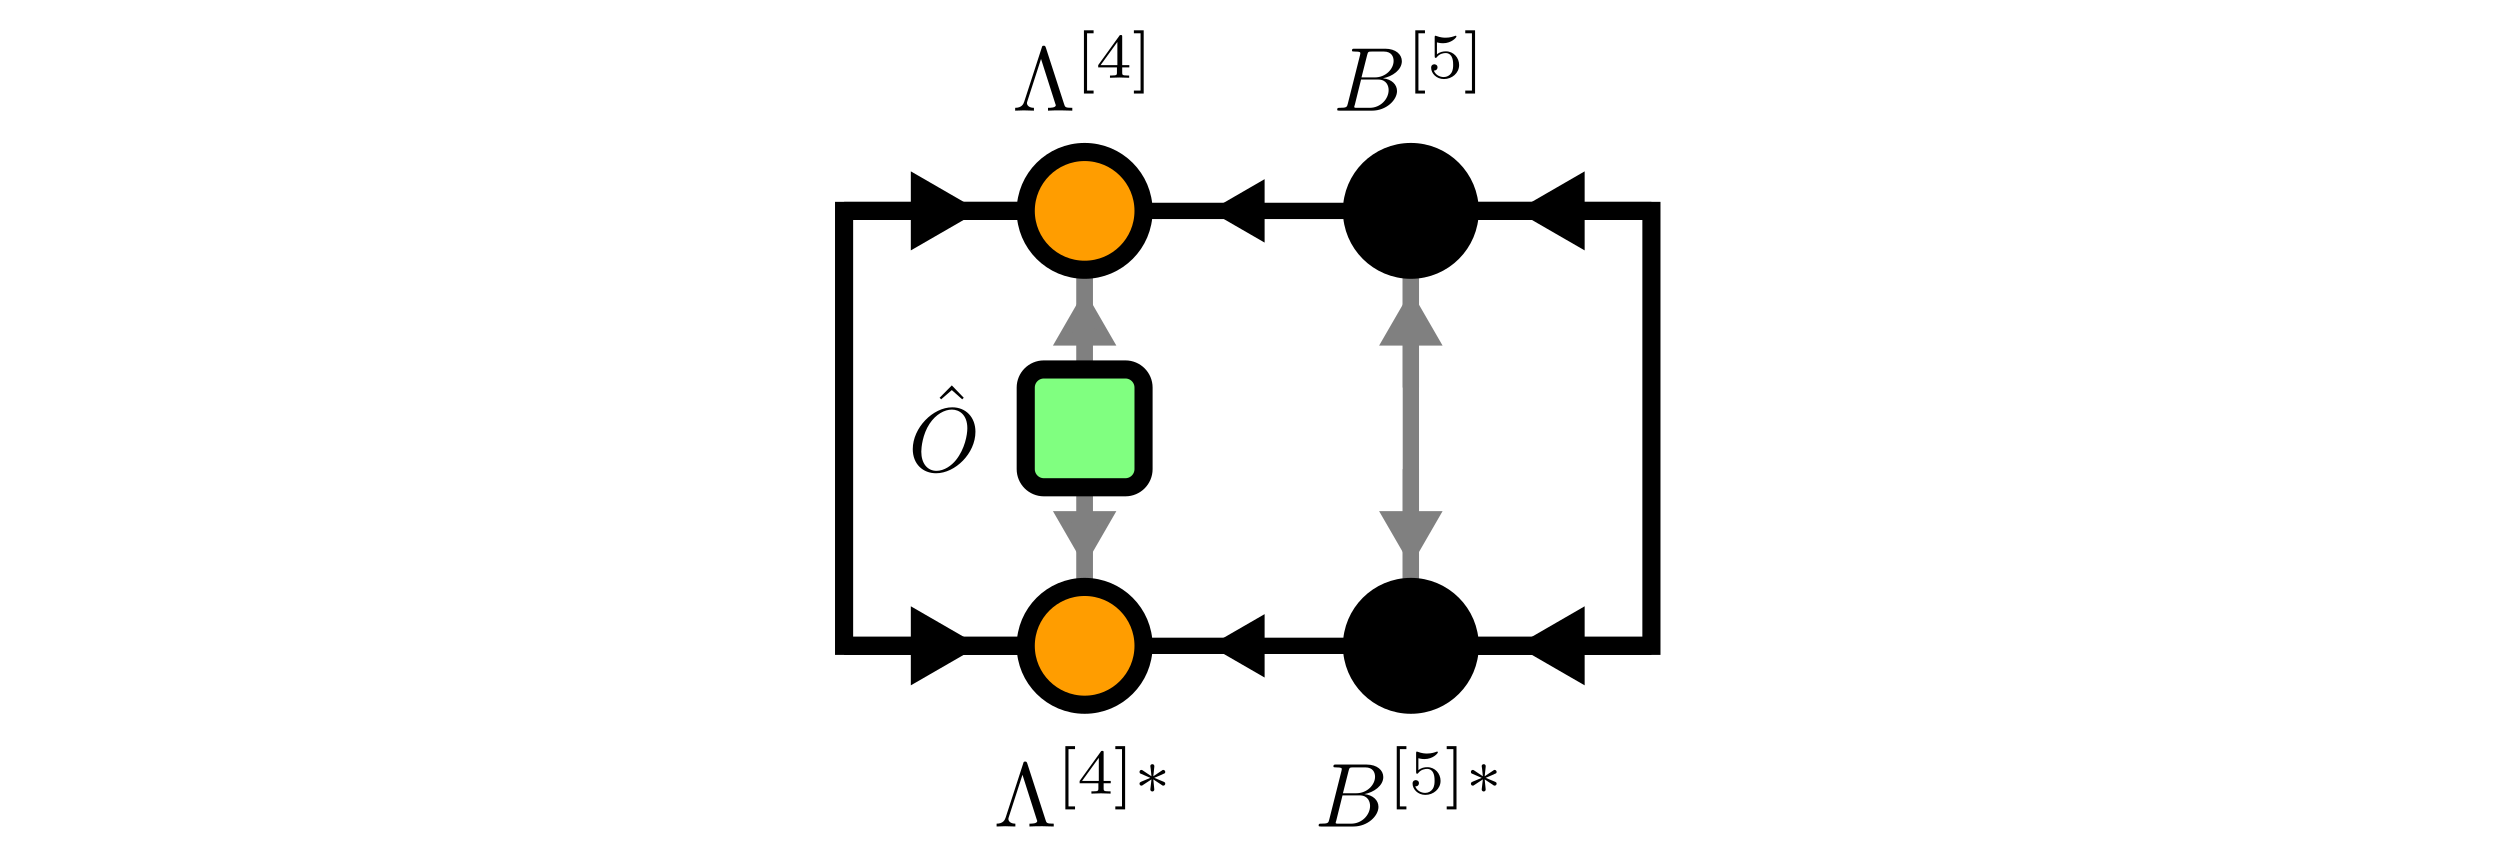
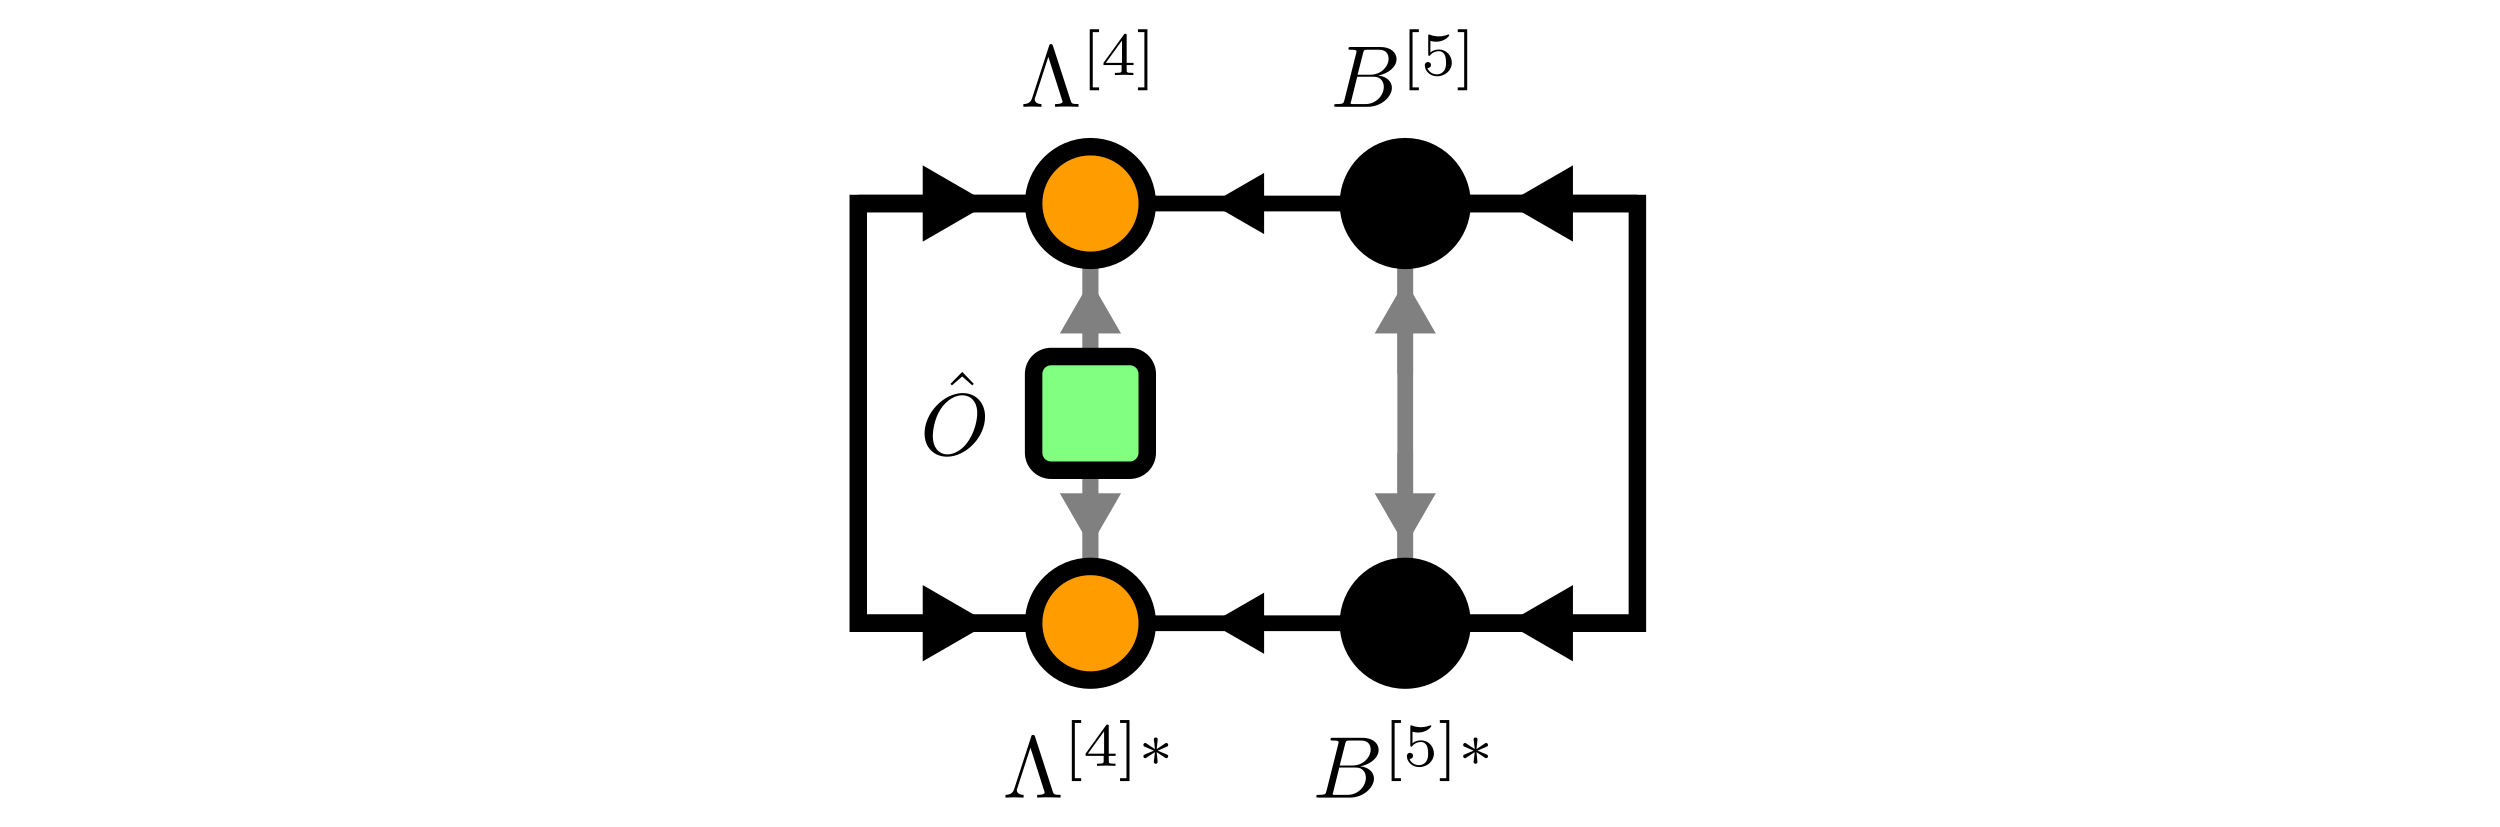
- <svg xmlns="http://www.w3.org/2000/svg" xmlns:xlink="http://www.w3.org/1999/xlink" width="274.869" height="94.192" viewBox="0 0 274.869 94.192">
+ <svg xmlns="http://www.w3.org/2000/svg" xmlns:xlink="http://www.w3.org/1999/xlink" width="284.831" height="94.192" viewBox="0 0 284.831 94.192">
  <defs>
    <g>
      <g id="glyph-0-0">
        <path d="M 2.5 -6.922 L 1.156 -5.562 L 1.328 -5.391 L 2.5 -6.406 L 3.641 -5.391 L 3.812 -5.562 Z M 2.5 -6.922 " />
      </g>
      <g id="glyph-0-1">
        <path d="M 3.688 -6.922 C 3.625 -7.125 3.562 -7.141 3.453 -7.141 C 3.297 -7.141 3.281 -7.094 3.234 -6.922 L 1.312 -1 C 1.219 -0.703 1.016 -0.312 0.312 -0.312 L 0.312 0 C 0.641 -0.016 1.156 -0.031 1.25 -0.031 C 1.531 -0.031 2.062 -0.016 2.375 0 L 2.375 -0.312 C 1.828 -0.312 1.609 -0.594 1.609 -0.828 C 1.609 -0.875 1.609 -0.906 1.656 -1.047 L 3.156 -5.688 L 4.719 -0.781 C 4.781 -0.641 4.781 -0.625 4.781 -0.609 C 4.781 -0.312 4.188 -0.312 3.922 -0.312 L 3.922 0 C 4.281 -0.031 4.984 -0.031 5.359 -0.031 C 5.75 -0.031 6.203 -0.016 6.594 0 L 6.594 -0.312 C 5.828 -0.312 5.797 -0.375 5.688 -0.734 Z M 3.688 -6.922 " />
      </g>
      <g id="glyph-1-0">
        <path d="M 7.375 -4.344 C 7.375 -5.953 6.312 -7.031 4.828 -7.031 C 2.688 -7.031 0.484 -4.766 0.484 -2.438 C 0.484 -0.781 1.609 0.219 3.047 0.219 C 5.156 0.219 7.375 -1.969 7.375 -4.344 Z M 3.094 -0.047 C 2.109 -0.047 1.422 -0.844 1.422 -2.156 C 1.422 -2.609 1.562 -4.062 2.328 -5.219 C 3.016 -6.266 3.984 -6.781 4.781 -6.781 C 5.594 -6.781 6.484 -6.219 6.484 -4.734 C 6.484 -4.016 6.219 -2.469 5.234 -1.234 C 4.75 -0.625 3.938 -0.047 3.094 -0.047 Z M 3.094 -0.047 " />
      </g>
      <g id="glyph-1-1">
        <path d="M 1.594 -0.781 C 1.5 -0.391 1.469 -0.312 0.688 -0.312 C 0.516 -0.312 0.422 -0.312 0.422 -0.109 C 0.422 0 0.516 0 0.688 0 L 4.25 0 C 5.828 0 7 -1.172 7 -2.156 C 7 -2.875 6.422 -3.453 5.453 -3.562 C 6.484 -3.75 7.531 -4.484 7.531 -5.438 C 7.531 -6.172 6.875 -6.812 5.688 -6.812 L 2.328 -6.812 C 2.141 -6.812 2.047 -6.812 2.047 -6.609 C 2.047 -6.5 2.141 -6.5 2.328 -6.5 C 2.344 -6.5 2.531 -6.5 2.703 -6.484 C 2.875 -6.453 2.969 -6.453 2.969 -6.312 C 2.969 -6.281 2.953 -6.25 2.938 -6.125 Z M 3.094 -3.656 L 3.719 -6.125 C 3.812 -6.469 3.828 -6.5 4.25 -6.5 L 5.547 -6.5 C 6.422 -6.5 6.625 -5.906 6.625 -5.469 C 6.625 -4.594 5.766 -3.656 4.562 -3.656 Z M 2.656 -0.312 C 2.516 -0.312 2.5 -0.312 2.438 -0.312 C 2.328 -0.328 2.297 -0.344 2.297 -0.422 C 2.297 -0.453 2.297 -0.469 2.359 -0.641 L 3.047 -3.422 L 4.922 -3.422 C 5.875 -3.422 6.078 -2.688 6.078 -2.266 C 6.078 -1.281 5.188 -0.312 4 -0.312 Z M 2.656 -0.312 " />
      </g>
      <g id="glyph-2-0">
        <path d="M 2.016 1.734 L 2.016 1.406 L 1.297 1.406 L 1.297 -4.891 L 2.016 -4.891 L 2.016 -5.219 L 0.953 -5.219 L 0.953 1.734 Z M 2.016 1.734 " />
      </g>
      <g id="glyph-2-1">
        <path d="M 3.688 -1.141 L 3.688 -1.391 L 2.906 -1.391 L 2.906 -4.5 C 2.906 -4.641 2.906 -4.703 2.766 -4.703 C 2.672 -4.703 2.641 -4.703 2.578 -4.594 L 0.266 -1.391 L 0.266 -1.141 L 2.328 -1.141 L 2.328 -0.578 C 2.328 -0.328 2.328 -0.25 1.75 -0.25 L 1.562 -0.25 L 1.562 0 C 1.922 -0.016 2.359 -0.031 2.609 -0.031 C 2.875 -0.031 3.312 -0.016 3.672 0 L 3.672 -0.25 L 3.484 -0.25 C 2.906 -0.25 2.906 -0.328 2.906 -0.578 L 2.906 -1.141 Z M 2.375 -3.938 L 2.375 -1.391 L 0.531 -1.391 Z M 2.375 -3.938 " />
      </g>
      <g id="glyph-2-2">
        <path d="M 1.297 -5.219 L 0.219 -5.219 L 0.219 -4.891 L 0.953 -4.891 L 0.953 1.406 L 0.219 1.406 L 0.219 1.734 L 1.297 1.734 Z M 1.297 -5.219 " />
      </g>
      <g id="glyph-2-3">
        <path d="M 1.078 -3.891 C 1.438 -3.797 1.641 -3.797 1.75 -3.797 C 2.672 -3.797 3.219 -4.422 3.219 -4.531 C 3.219 -4.609 3.172 -4.625 3.141 -4.625 C 3.125 -4.625 3.109 -4.625 3.078 -4.609 C 2.906 -4.547 2.547 -4.406 2.031 -4.406 C 1.828 -4.406 1.469 -4.422 1.016 -4.594 C 0.938 -4.625 0.922 -4.625 0.922 -4.625 C 0.828 -4.625 0.828 -4.547 0.828 -4.438 L 0.828 -2.391 C 0.828 -2.266 0.828 -2.188 0.938 -2.188 C 1 -2.188 1.016 -2.188 1.078 -2.281 C 1.375 -2.656 1.812 -2.719 2.047 -2.719 C 2.469 -2.719 2.656 -2.391 2.688 -2.328 C 2.812 -2.094 2.859 -1.828 2.859 -1.422 C 2.859 -1.219 2.859 -0.812 2.641 -0.5 C 2.469 -0.25 2.172 -0.078 1.828 -0.078 C 1.375 -0.078 0.906 -0.328 0.734 -0.797 C 1 -0.781 1.141 -0.953 1.141 -1.141 C 1.141 -1.438 0.875 -1.484 0.781 -1.484 C 0.781 -1.484 0.438 -1.484 0.438 -1.109 C 0.438 -0.484 1.016 0.141 1.844 0.141 C 2.734 0.141 3.516 -0.516 3.516 -1.406 C 3.516 -2.188 2.922 -2.906 2.062 -2.906 C 1.75 -2.906 1.391 -2.844 1.078 -2.578 Z M 1.078 -3.891 " />
      </g>
      <g id="glyph-3-0">
        <path d="M 2.25 -1.734 C 2.828 -1.984 3.078 -2.078 3.25 -2.172 C 3.391 -2.219 3.453 -2.25 3.453 -2.391 C 3.453 -2.5 3.359 -2.609 3.234 -2.609 C 3.188 -2.609 3.172 -2.609 3.094 -2.547 L 2.141 -1.906 L 2.25 -2.938 C 2.266 -3.062 2.25 -3.234 2.031 -3.234 C 1.953 -3.234 1.812 -3.188 1.812 -3.031 C 1.812 -2.969 1.844 -2.766 1.859 -2.688 C 1.875 -2.578 1.922 -2.062 1.938 -1.906 L 0.984 -2.547 C 0.922 -2.578 0.906 -2.609 0.844 -2.609 C 0.703 -2.609 0.625 -2.5 0.625 -2.391 C 0.625 -2.25 0.703 -2.203 0.766 -2.188 L 1.812 -1.734 C 1.25 -1.484 0.984 -1.391 0.812 -1.312 C 0.688 -1.25 0.625 -1.219 0.625 -1.094 C 0.625 -0.969 0.703 -0.875 0.844 -0.875 C 0.891 -0.875 0.906 -0.875 0.984 -0.938 L 1.938 -1.562 L 1.812 -0.453 C 1.812 -0.297 1.953 -0.234 2.031 -0.234 C 2.125 -0.234 2.25 -0.297 2.25 -0.453 C 2.25 -0.516 2.219 -0.719 2.219 -0.781 C 2.203 -0.906 2.156 -1.406 2.141 -1.562 L 2.969 -1.016 C 3.156 -0.875 3.172 -0.875 3.234 -0.875 C 3.359 -0.875 3.453 -0.969 3.453 -1.094 C 3.453 -1.234 3.359 -1.266 3.297 -1.297 Z M 2.25 -1.734 " />
      </g>
    </g>
    <clipPath id="clip-0">
-       <path clip-rule="nonzero" d="M 0 1 L 274.867 1 L 274.867 93 L 0 93 Z M 0 1 " />
+       <path clip-rule="nonzero" d="M 0 1 L 284.832 1 L 284.832 93 L 0 93 Z M 0 1 " />
    </clipPath>
    <clipPath id="clip-1">
-       <path clip-rule="nonzero" d="M 0 1 L 274.867 1 L 274.867 94 L 0 94 Z M 0 1 " />
+       <path clip-rule="nonzero" d="M 0 0 L 284.832 0 L 284.832 94.191 L 0 94.191 Z M 0 0 " />
    </clipPath>
    <clipPath id="clip-2">
-       <path clip-rule="nonzero" d="M 84 36 L 154 36 L 154 94.191 L 84 94.191 Z M 84 36 " />
+       <path clip-rule="nonzero" d="M 89 36 L 159 36 L 159 94.191 L 89 94.191 Z M 89 36 " />
    </clipPath>
    <clipPath id="clip-3">
-       <path clip-rule="nonzero" d="M 120 36 L 190 36 L 190 94.191 L 120 94.191 Z M 120 36 " />
+       <path clip-rule="nonzero" d="M 125 36 L 195 36 L 195 94.191 L 125 94.191 Z M 125 36 " />
    </clipPath>
  </defs>
  <g clip-path="url(#clip-0)">
-     <path fill-rule="nonzero" fill="rgb(100%, 100%, 100%)" fill-opacity="1" d="M 0.199 1.27 L 274.672 1.27 L 274.672 92.926 L 0.199 92.926 Z M 0.199 1.27 " />
+     <path fill-rule="nonzero" fill="rgb(100%, 100%, 100%)" fill-opacity="1" d="M 0.199 1.27 L 284.637 1.27 L 284.637 92.926 L 10.164 92.926 Z M 0.199 1.27 " />
  </g>
  <g clip-path="url(#clip-1)">
-     <path fill="none" stroke-width="0.399" stroke-linecap="butt" stroke-linejoin="miter" stroke="rgb(100%, 100%, 100%)" stroke-opacity="1" stroke-miterlimit="10" d="M -11.457 21.916 L 263.016 21.916 L 263.016 -69.74 L -11.457 -69.74 Z M -11.457 21.916 " transform="matrix(1, 0, 0, -1, 11.656, 23.186)" />
+     <path fill="none" stroke-width="0.399" stroke-linecap="butt" stroke-linejoin="miter" stroke="rgb(100%, 100%, 100%)" stroke-opacity="1" stroke-miterlimit="10" d="M -16.439 21.916 L 267.999 21.916 L 267.999 -69.74 L -6.474 -69.74 Z M -16.439 21.916 " transform="matrix(1, 0, 0, -1, 16.638, 23.186)" />
  </g>
-   <path fill="none" stroke-width="1.793" stroke-linecap="butt" stroke-linejoin="miter" stroke="rgb(50%, 50%, 50%)" stroke-opacity="1" stroke-miterlimit="10" d="M 107.598 -19.427 L 107.598 -6.474 " transform="matrix(1, 0, 0, -1, 11.656, 23.186)" />
-   <path fill-rule="nonzero" fill="rgb(50%, 50%, 50%)" fill-opacity="1" stroke-width="1.793" stroke-linecap="butt" stroke-linejoin="miter" stroke="rgb(50%, 50%, 50%)" stroke-opacity="1" stroke-miterlimit="10" d="M -6.906 4.257 L 0.476 -0 L -6.906 -4.258 Z M -6.906 4.257 " transform="matrix(0, -0.6, -0.6, 0, 119.2536, 33.31315)" />
-   <path fill="none" stroke-width="1.793" stroke-linecap="butt" stroke-linejoin="miter" stroke="rgb(50%, 50%, 50%)" stroke-opacity="1" stroke-miterlimit="10" d="M 143.465 -19.427 L 143.465 -6.474 " transform="matrix(1, 0, 0, -1, 11.656, 23.186)" />
-   <path fill-rule="nonzero" fill="rgb(50%, 50%, 50%)" fill-opacity="1" stroke-width="1.793" stroke-linecap="butt" stroke-linejoin="miter" stroke="rgb(50%, 50%, 50%)" stroke-opacity="1" stroke-miterlimit="10" d="M -6.906 4.262 L 0.476 -0.003 L -6.906 -4.26 Z M -6.906 4.262 " transform="matrix(0, -0.6, -0.6, 0, 155.1195, 33.31315)" />
-   <path fill="none" stroke-width="1.793" stroke-linecap="butt" stroke-linejoin="miter" stroke="rgb(50%, 50%, 50%)" stroke-opacity="1" stroke-miterlimit="10" d="M 107.598 -28.392 L 107.598 -41.345 " transform="matrix(1, 0, 0, -1, 11.656, 23.186)" />
-   <path fill-rule="nonzero" fill="rgb(50%, 50%, 50%)" fill-opacity="1" stroke-width="1.793" stroke-linecap="butt" stroke-linejoin="miter" stroke="rgb(50%, 50%, 50%)" stroke-opacity="1" stroke-miterlimit="10" d="M -6.903 4.258 L 0.473 0 L -6.903 -4.257 Z M -6.903 4.258 " transform="matrix(0, 0.6, 0.6, 0, 119.2536, 60.88)" />
-   <path fill="none" stroke-width="1.793" stroke-linecap="butt" stroke-linejoin="miter" stroke="rgb(50%, 50%, 50%)" stroke-opacity="1" stroke-miterlimit="10" d="M 143.465 -28.392 L 143.465 -41.345 " transform="matrix(1, 0, 0, -1, 11.656, 23.186)" />
-   <path fill-rule="nonzero" fill="rgb(50%, 50%, 50%)" fill-opacity="1" stroke-width="1.793" stroke-linecap="butt" stroke-linejoin="miter" stroke="rgb(50%, 50%, 50%)" stroke-opacity="1" stroke-miterlimit="10" d="M -6.903 4.26 L 0.473 0.003 L -6.903 -4.262 Z M -6.903 4.26 " transform="matrix(0, 0.6, 0.6, 0, 155.1195, 60.88)" />
-   <path fill="none" stroke-width="1.793" stroke-linecap="butt" stroke-linejoin="miter" stroke="rgb(50%, 50%, 50%)" stroke-opacity="1" stroke-miterlimit="10" d="M 107.598 -6.474 L 107.598 -41.345 " transform="matrix(1, 0, 0, -1, 11.656, 23.186)" />
-   <path fill="none" stroke-width="1.793" stroke-linecap="butt" stroke-linejoin="miter" stroke="rgb(50%, 50%, 50%)" stroke-opacity="1" stroke-miterlimit="10" d="M 143.465 -6.474 L 143.465 -41.345 " transform="matrix(1, 0, 0, -1, 11.656, 23.186)" />
-   <path fill="none" stroke-width="1.993" stroke-linecap="butt" stroke-linejoin="miter" stroke="rgb(0%, 0%, 0%)" stroke-opacity="1" stroke-miterlimit="10" d="M 81.149 -0.002 L 101.121 -0.002 " transform="matrix(1, 0, 0, -1, 11.656, 23.186)" />
-   <path fill-rule="nonzero" fill="rgb(0%, 0%, 0%)" fill-opacity="1" stroke-width="1.993" stroke-linecap="butt" stroke-linejoin="miter" stroke="rgb(0%, 0%, 0%)" stroke-opacity="1" stroke-miterlimit="10" d="M -7.27 4.484 L 0.498 -0.002 L -7.27 -4.483 Z M -7.27 4.484 " transform="matrix(0.7, 0, 0, -0.7, 105.9285, 23.186)" />
-   <path fill="none" stroke-width="1.993" stroke-linecap="butt" stroke-linejoin="miter" stroke="rgb(0%, 0%, 0%)" stroke-opacity="1" stroke-miterlimit="10" d="M 81.149 -47.822 L 101.121 -47.822 " transform="matrix(1, 0, 0, -1, 11.656, 23.186)" />
-   <path fill-rule="nonzero" fill="rgb(0%, 0%, 0%)" fill-opacity="1" stroke-width="1.993" stroke-linecap="butt" stroke-linejoin="miter" stroke="rgb(0%, 0%, 0%)" stroke-opacity="1" stroke-miterlimit="10" d="M -7.27 4.486 L 0.498 -0.001 L -7.27 -4.482 Z M -7.27 4.486 " transform="matrix(0.7, 0, 0, -0.7, 105.9285, 71.00717)" />
-   <path fill="none" stroke-width="1.993" stroke-linecap="butt" stroke-linejoin="miter" stroke="rgb(0%, 0%, 0%)" stroke-opacity="1" stroke-miterlimit="10" d="M 101.121 -0.002 L 81.149 -0.002 L 81.149 -47.822 L 101.121 -47.822 " transform="matrix(1, 0, 0, -1, 11.656, 23.186)" />
-   <path fill="none" stroke-width="1.993" stroke-linecap="butt" stroke-linejoin="miter" stroke="rgb(0%, 0%, 0%)" stroke-opacity="1" stroke-miterlimit="10" d="M 169.914 -0.002 L 149.938 -0.002 " transform="matrix(1, 0, 0, -1, 11.656, 23.186)" />
-   <path fill-rule="nonzero" fill="rgb(0%, 0%, 0%)" fill-opacity="1" stroke-width="1.993" stroke-linecap="butt" stroke-linejoin="miter" stroke="rgb(0%, 0%, 0%)" stroke-opacity="1" stroke-miterlimit="10" d="M -7.267 4.483 L 0.496 0.002 L -7.267 -4.484 Z M -7.267 4.483 " transform="matrix(-0.7, 0, 0, 0.7, 168.4446, 23.186)" />
-   <path fill="none" stroke-width="1.993" stroke-linecap="butt" stroke-linejoin="miter" stroke="rgb(0%, 0%, 0%)" stroke-opacity="1" stroke-miterlimit="10" d="M 169.914 -47.822 L 149.938 -47.822 " transform="matrix(1, 0, 0, -1, 11.656, 23.186)" />
-   <path fill-rule="nonzero" fill="rgb(0%, 0%, 0%)" fill-opacity="1" stroke-width="1.993" stroke-linecap="butt" stroke-linejoin="miter" stroke="rgb(0%, 0%, 0%)" stroke-opacity="1" stroke-miterlimit="10" d="M -7.267 4.482 L 0.496 0.001 L -7.267 -4.486 Z M -7.267 4.482 " transform="matrix(-0.7, 0, 0, 0.7, 168.4446, 71.00717)" />
-   <path fill="none" stroke-width="1.993" stroke-linecap="butt" stroke-linejoin="miter" stroke="rgb(0%, 0%, 0%)" stroke-opacity="1" stroke-miterlimit="10" d="M 149.938 -0.002 L 169.914 -0.002 L 169.914 -47.822 L 149.938 -47.822 " transform="matrix(1, 0, 0, -1, 11.656, 23.186)" />
-   <path fill-rule="nonzero" fill="rgb(100%, 61.6%, 0%)" fill-opacity="1" stroke-width="1.993" stroke-linecap="butt" stroke-linejoin="miter" stroke="rgb(0%, 0%, 0%)" stroke-opacity="1" stroke-miterlimit="10" d="M 114.074 -0.002 C 114.074 3.577 111.176 6.475 107.598 6.475 C 104.02 6.475 101.121 3.577 101.121 -0.002 C 101.121 -3.576 104.02 -6.474 107.598 -6.474 C 111.176 -6.474 114.074 -3.576 114.074 -0.002 Z M 114.074 -0.002 " transform="matrix(1, 0, 0, -1, 11.656, 23.186)" />
-   <path fill-rule="nonzero" fill="rgb(0%, 0%, 0%)" fill-opacity="1" stroke-width="1.993" stroke-linecap="butt" stroke-linejoin="miter" stroke="rgb(0%, 0%, 0%)" stroke-opacity="1" stroke-miterlimit="10" d="M 149.938 -0.002 C 149.938 3.577 147.039 6.475 143.465 6.475 C 139.887 6.475 136.989 3.577 136.989 -0.002 C 136.989 -3.576 139.887 -6.474 143.465 -6.474 C 147.039 -6.474 149.938 -3.576 149.938 -0.002 Z M 149.938 -0.002 " transform="matrix(1, 0, 0, -1, 11.656, 23.186)" />
-   <path fill-rule="nonzero" fill="rgb(50%, 100%, 50%)" fill-opacity="1" stroke-width="1.993" stroke-linecap="butt" stroke-linejoin="miter" stroke="rgb(0%, 0%, 0%)" stroke-opacity="1" stroke-miterlimit="10" d="M 112.082 -17.435 L 103.114 -17.435 C 102.012 -17.435 101.121 -18.326 101.121 -19.427 L 101.121 -28.392 C 101.121 -29.494 102.012 -30.388 103.114 -30.388 L 112.082 -30.388 C 113.18 -30.388 114.074 -29.494 114.074 -28.392 L 114.074 -19.427 C 114.074 -18.326 113.18 -17.435 112.082 -17.435 Z M 112.082 -17.435 " transform="matrix(1, 0, 0, -1, 11.656, 23.186)" />
+   <path fill="none" stroke-width="1.793" stroke-linecap="butt" stroke-linejoin="miter" stroke="rgb(50%, 50%, 50%)" stroke-opacity="1" stroke-miterlimit="10" d="M 107.596 -19.427 L 107.596 -6.474 " transform="matrix(1, 0, 0, -1, 16.638, 23.186)" />
+   <path fill-rule="nonzero" fill="rgb(50%, 50%, 50%)" fill-opacity="1" stroke-width="1.793" stroke-linecap="butt" stroke-linejoin="miter" stroke="rgb(50%, 50%, 50%)" stroke-opacity="1" stroke-miterlimit="10" d="M -6.906 4.26 L 0.476 0.002 L -6.906 -4.262 Z M -6.906 4.26 " transform="matrix(0, -0.6, -0.6, 0, 124.2356, 33.31315)" />
+   <path fill="none" stroke-width="1.793" stroke-linecap="butt" stroke-linejoin="miter" stroke="rgb(50%, 50%, 50%)" stroke-opacity="1" stroke-miterlimit="10" d="M 143.464 -19.427 L 143.464 -6.474 " transform="matrix(1, 0, 0, -1, 16.638, 23.186)" />
+   <path fill-rule="nonzero" fill="rgb(50%, 50%, 50%)" fill-opacity="1" stroke-width="1.793" stroke-linecap="butt" stroke-linejoin="miter" stroke="rgb(50%, 50%, 50%)" stroke-opacity="1" stroke-miterlimit="10" d="M -6.906 4.258 L 0.476 -0 L -6.906 -4.258 Z M -6.906 4.258 " transform="matrix(0, -0.6, -0.6, 0, 160.1015, 33.31315)" />
+   <path fill="none" stroke-width="1.793" stroke-linecap="butt" stroke-linejoin="miter" stroke="rgb(50%, 50%, 50%)" stroke-opacity="1" stroke-miterlimit="10" d="M 107.596 -28.392 L 107.596 -41.345 " transform="matrix(1, 0, 0, -1, 16.638, 23.186)" />
+   <path fill-rule="nonzero" fill="rgb(50%, 50%, 50%)" fill-opacity="1" stroke-width="1.793" stroke-linecap="butt" stroke-linejoin="miter" stroke="rgb(50%, 50%, 50%)" stroke-opacity="1" stroke-miterlimit="10" d="M -6.903 4.262 L 0.473 -0.002 L -6.903 -4.26 Z M -6.903 4.262 " transform="matrix(0, 0.6, 0.6, 0, 124.2356, 60.88)" />
+   <path fill="none" stroke-width="1.793" stroke-linecap="butt" stroke-linejoin="miter" stroke="rgb(50%, 50%, 50%)" stroke-opacity="1" stroke-miterlimit="10" d="M 143.464 -28.392 L 143.464 -41.345 " transform="matrix(1, 0, 0, -1, 16.638, 23.186)" />
+   <path fill-rule="nonzero" fill="rgb(50%, 50%, 50%)" fill-opacity="1" stroke-width="1.793" stroke-linecap="butt" stroke-linejoin="miter" stroke="rgb(50%, 50%, 50%)" stroke-opacity="1" stroke-miterlimit="10" d="M -6.903 4.258 L 0.473 0 L -6.903 -4.258 Z M -6.903 4.258 " transform="matrix(0, 0.6, 0.6, 0, 160.1015, 60.88)" />
+   <path fill="none" stroke-width="1.793" stroke-linecap="butt" stroke-linejoin="miter" stroke="rgb(50%, 50%, 50%)" stroke-opacity="1" stroke-miterlimit="10" d="M 107.596 -6.474 L 107.596 -41.345 " transform="matrix(1, 0, 0, -1, 16.638, 23.186)" />
+   <path fill="none" stroke-width="1.793" stroke-linecap="butt" stroke-linejoin="miter" stroke="rgb(50%, 50%, 50%)" stroke-opacity="1" stroke-miterlimit="10" d="M 143.464 -6.474 L 143.464 -41.345 " transform="matrix(1, 0, 0, -1, 16.638, 23.186)" />
+   <path fill="none" stroke-width="1.993" stroke-linecap="butt" stroke-linejoin="miter" stroke="rgb(0%, 0%, 0%)" stroke-opacity="1" stroke-miterlimit="10" d="M 81.147 -0.002 L 101.124 -0.002 " transform="matrix(1, 0, 0, -1, 16.638, 23.186)" />
+   <path fill-rule="nonzero" fill="rgb(0%, 0%, 0%)" fill-opacity="1" stroke-width="1.993" stroke-linecap="butt" stroke-linejoin="miter" stroke="rgb(0%, 0%, 0%)" stroke-opacity="1" stroke-miterlimit="10" d="M -7.266 4.484 L 0.496 -0.002 L -7.266 -4.483 Z M -7.266 4.484 " transform="matrix(0.7, 0, 0, -0.7, 110.9105, 23.186)" />
+   <path fill="none" stroke-width="1.993" stroke-linecap="butt" stroke-linejoin="miter" stroke="rgb(0%, 0%, 0%)" stroke-opacity="1" stroke-miterlimit="10" d="M 81.147 -47.822 L 101.124 -47.822 " transform="matrix(1, 0, 0, -1, 16.638, 23.186)" />
+   <path fill-rule="nonzero" fill="rgb(0%, 0%, 0%)" fill-opacity="1" stroke-width="1.993" stroke-linecap="butt" stroke-linejoin="miter" stroke="rgb(0%, 0%, 0%)" stroke-opacity="1" stroke-miterlimit="10" d="M -7.266 4.486 L 0.496 -0.001 L -7.266 -4.482 Z M -7.266 4.486 " transform="matrix(0.7, 0, 0, -0.7, 110.9105, 71.00717)" />
+   <path fill="none" stroke-width="1.993" stroke-linecap="butt" stroke-linejoin="miter" stroke="rgb(0%, 0%, 0%)" stroke-opacity="1" stroke-miterlimit="10" d="M 101.124 -0.002 L 81.147 -0.002 L 81.147 -47.822 L 101.124 -47.822 " transform="matrix(1, 0, 0, -1, 16.638, 23.186)" />
+   <path fill="none" stroke-width="1.993" stroke-linecap="butt" stroke-linejoin="miter" stroke="rgb(0%, 0%, 0%)" stroke-opacity="1" stroke-miterlimit="10" d="M 169.913 -0.002 L 149.94 -0.002 " transform="matrix(1, 0, 0, -1, 16.638, 23.186)" />
+   <path fill-rule="nonzero" fill="rgb(0%, 0%, 0%)" fill-opacity="1" stroke-width="1.993" stroke-linecap="butt" stroke-linejoin="miter" stroke="rgb(0%, 0%, 0%)" stroke-opacity="1" stroke-miterlimit="10" d="M -7.264 4.483 L 0.498 0.002 L -7.264 -4.484 Z M -7.264 4.483 " transform="matrix(-0.7, 0, 0, 0.7, 173.4266, 23.186)" />
+   <path fill="none" stroke-width="1.993" stroke-linecap="butt" stroke-linejoin="miter" stroke="rgb(0%, 0%, 0%)" stroke-opacity="1" stroke-miterlimit="10" d="M 169.913 -47.822 L 149.94 -47.822 " transform="matrix(1, 0, 0, -1, 16.638, 23.186)" />
+   <path fill-rule="nonzero" fill="rgb(0%, 0%, 0%)" fill-opacity="1" stroke-width="1.993" stroke-linecap="butt" stroke-linejoin="miter" stroke="rgb(0%, 0%, 0%)" stroke-opacity="1" stroke-miterlimit="10" d="M -7.264 4.482 L 0.498 0.001 L -7.264 -4.486 Z M -7.264 4.482 " transform="matrix(-0.7, 0, 0, 0.7, 173.4266, 71.00717)" />
+   <path fill="none" stroke-width="1.993" stroke-linecap="butt" stroke-linejoin="miter" stroke="rgb(0%, 0%, 0%)" stroke-opacity="1" stroke-miterlimit="10" d="M 149.94 -0.002 L 169.913 -0.002 L 169.913 -47.822 L 149.94 -47.822 " transform="matrix(1, 0, 0, -1, 16.638, 23.186)" />
+   <path fill-rule="nonzero" fill="rgb(100%, 61.6%, 0%)" fill-opacity="1" stroke-width="1.993" stroke-linecap="butt" stroke-linejoin="miter" stroke="rgb(0%, 0%, 0%)" stroke-opacity="1" stroke-miterlimit="10" d="M 114.073 -0.002 C 114.073 3.577 111.174 6.475 107.596 6.475 C 104.022 6.475 101.124 3.577 101.124 -0.002 C 101.124 -3.576 104.022 -6.474 107.596 -6.474 C 111.174 -6.474 114.073 -3.576 114.073 -0.002 Z M 114.073 -0.002 " transform="matrix(1, 0, 0, -1, 16.638, 23.186)" />
+   <path fill-rule="nonzero" fill="rgb(0%, 0%, 0%)" fill-opacity="1" stroke-width="1.993" stroke-linecap="butt" stroke-linejoin="miter" stroke="rgb(0%, 0%, 0%)" stroke-opacity="1" stroke-miterlimit="10" d="M 149.94 -0.002 C 149.94 3.577 147.042 6.475 143.464 6.475 C 139.885 6.475 136.987 3.577 136.987 -0.002 C 136.987 -3.576 139.885 -6.474 143.464 -6.474 C 147.042 -6.474 149.94 -3.576 149.94 -0.002 Z M 149.94 -0.002 " transform="matrix(1, 0, 0, -1, 16.638, 23.186)" />
+   <path fill-rule="nonzero" fill="rgb(50%, 100%, 50%)" fill-opacity="1" stroke-width="1.993" stroke-linecap="butt" stroke-linejoin="miter" stroke="rgb(0%, 0%, 0%)" stroke-opacity="1" stroke-miterlimit="10" d="M 112.081 -17.435 L 103.116 -17.435 C 102.014 -17.435 101.124 -18.326 101.124 -19.427 L 101.124 -28.392 C 101.124 -29.494 102.014 -30.388 103.116 -30.388 L 112.081 -30.388 C 113.182 -30.388 114.073 -29.494 114.073 -28.392 L 114.073 -19.427 C 114.073 -18.326 113.182 -17.435 112.081 -17.435 Z M 112.081 -17.435 " transform="matrix(1, 0, 0, -1, 16.638, 23.186)" />
  <g fill="rgb(0%, 0%, 0%)" fill-opacity="1">
-     <use xlink:href="#glyph-0-0" x="102.15" y="49.296" />
+     <use xlink:href="#glyph-0-0" x="107.131" y="49.296" />
  </g>
  <g fill="rgb(0%, 0%, 0%)" fill-opacity="1">
-     <use xlink:href="#glyph-1-0" x="99.872" y="51.815" />
+     <use xlink:href="#glyph-1-0" x="104.854" y="51.815" />
  </g>
-   <path fill="none" stroke-width="1.793" stroke-linecap="butt" stroke-linejoin="miter" stroke="rgb(0%, 0%, 0%)" stroke-opacity="1" stroke-miterlimit="10" d="M 136.989 -0.002 L 114.074 -0.002 " transform="matrix(1, 0, 0, -1, 11.656, 23.186)" />
-   <path fill-rule="nonzero" fill="rgb(0%, 0%, 0%)" fill-opacity="1" stroke-width="1.793" stroke-linecap="butt" stroke-linejoin="miter" stroke="rgb(0%, 0%, 0%)" stroke-opacity="1" stroke-miterlimit="10" d="M -6.903 4.26 L 0.473 0.003 L -6.903 -4.262 Z M -6.903 4.26 " transform="matrix(-0.6, 0, 0, 0.6, 134.3621, 23.186)" />
+   <path fill="none" stroke-width="1.793" stroke-linecap="butt" stroke-linejoin="miter" stroke="rgb(0%, 0%, 0%)" stroke-opacity="1" stroke-miterlimit="10" d="M 136.987 -0.002 L 114.073 -0.002 " transform="matrix(1, 0, 0, -1, 16.638, 23.186)" />
+   <path fill-rule="nonzero" fill="rgb(0%, 0%, 0%)" fill-opacity="1" stroke-width="1.793" stroke-linecap="butt" stroke-linejoin="miter" stroke="rgb(0%, 0%, 0%)" stroke-opacity="1" stroke-miterlimit="10" d="M -6.9 4.26 L 0.476 0.003 L -6.9 -4.262 Z M -6.9 4.26 " transform="matrix(-0.6, 0, 0, 0.6, 139.3441, 23.186)" />
  <g fill="rgb(0%, 0%, 0%)" fill-opacity="1">
-     <use xlink:href="#glyph-0-1" x="111.303" y="12.167" />
+     <use xlink:href="#glyph-0-1" x="116.284" y="12.167" />
  </g>
  <g fill="rgb(0%, 0%, 0%)" fill-opacity="1">
-     <use xlink:href="#glyph-2-0" x="118.222" y="8.551" />
-     <use xlink:href="#glyph-2-1" x="120.477" y="8.551" />
-     <use xlink:href="#glyph-2-2" x="124.449" y="8.551" />
+     <use xlink:href="#glyph-2-0" x="123.203" y="8.551" />
+     <use xlink:href="#glyph-2-1" x="125.458" y="8.551" />
+     <use xlink:href="#glyph-2-2" x="129.43" y="8.551" />
  </g>
  <g fill="rgb(0%, 0%, 0%)" fill-opacity="1">
-     <use xlink:href="#glyph-1-1" x="146.599" y="12.167" />
+     <use xlink:href="#glyph-1-1" x="151.581" y="12.167" />
  </g>
  <g fill="rgb(0%, 0%, 0%)" fill-opacity="1">
-     <use xlink:href="#glyph-2-0" x="154.656" y="8.551" />
-     <use xlink:href="#glyph-2-3" x="156.911" y="8.551" />
-     <use xlink:href="#glyph-2-2" x="160.883" y="8.551" />
+     <use xlink:href="#glyph-2-0" x="159.637" y="8.551" />
+     <use xlink:href="#glyph-2-3" x="161.892" y="8.551" />
+     <use xlink:href="#glyph-2-2" x="165.864" y="8.551" />
  </g>
-   <path fill-rule="nonzero" fill="rgb(100%, 61.6%, 0%)" fill-opacity="1" d="M 125.73 71.008 C 125.73 67.43 122.832 64.531 119.254 64.531 C 115.676 64.531 112.777 67.43 112.777 71.008 C 112.777 74.582 115.676 77.484 119.254 77.484 C 122.832 77.484 125.73 74.582 125.73 71.008 Z M 125.73 71.008 " />
+   <path fill-rule="nonzero" fill="rgb(100%, 61.6%, 0%)" fill-opacity="1" d="M 130.711 71.008 C 130.711 67.43 127.812 64.531 124.234 64.531 C 120.66 64.531 117.762 67.43 117.762 71.008 C 117.762 74.582 120.66 77.484 124.234 77.484 C 127.812 77.484 130.711 74.582 130.711 71.008 Z M 130.711 71.008 " />
  <g clip-path="url(#clip-2)">
-     <path fill="none" stroke-width="1.993" stroke-linecap="butt" stroke-linejoin="miter" stroke="rgb(0%, 0%, 0%)" stroke-opacity="1" stroke-miterlimit="10" d="M 114.074 -47.822 C 114.074 -44.244 111.176 -41.345 107.598 -41.345 C 104.02 -41.345 101.121 -44.244 101.121 -47.822 C 101.121 -51.396 104.02 -54.298 107.598 -54.298 C 111.176 -54.298 114.074 -51.396 114.074 -47.822 Z M 114.074 -47.822 " transform="matrix(1, 0, 0, -1, 11.656, 23.186)" />
+     <path fill="none" stroke-width="1.993" stroke-linecap="butt" stroke-linejoin="miter" stroke="rgb(0%, 0%, 0%)" stroke-opacity="1" stroke-miterlimit="10" d="M 114.073 -47.822 C 114.073 -44.244 111.174 -41.345 107.596 -41.345 C 104.022 -41.345 101.124 -44.244 101.124 -47.822 C 101.124 -51.396 104.022 -54.298 107.596 -54.298 C 111.174 -54.298 114.073 -51.396 114.073 -47.822 Z M 114.073 -47.822 " transform="matrix(1, 0, 0, -1, 16.638, 23.186)" />
  </g>
-   <path fill-rule="nonzero" fill="rgb(0%, 0%, 0%)" fill-opacity="1" d="M 161.594 71.008 C 161.594 67.43 158.695 64.531 155.121 64.531 C 151.543 64.531 148.645 67.43 148.645 71.008 C 148.645 74.582 151.543 77.484 155.121 77.484 C 158.695 77.484 161.594 74.582 161.594 71.008 Z M 161.594 71.008 " />
+   <path fill-rule="nonzero" fill="rgb(0%, 0%, 0%)" fill-opacity="1" d="M 166.578 71.008 C 166.578 67.43 163.68 64.531 160.102 64.531 C 156.523 64.531 153.625 67.43 153.625 71.008 C 153.625 74.582 156.523 77.484 160.102 77.484 C 163.68 77.484 166.578 74.582 166.578 71.008 Z M 166.578 71.008 " />
  <g clip-path="url(#clip-3)">
-     <path fill="none" stroke-width="1.993" stroke-linecap="butt" stroke-linejoin="miter" stroke="rgb(0%, 0%, 0%)" stroke-opacity="1" stroke-miterlimit="10" d="M 149.938 -47.822 C 149.938 -44.244 147.039 -41.345 143.465 -41.345 C 139.887 -41.345 136.989 -44.244 136.989 -47.822 C 136.989 -51.396 139.887 -54.298 143.465 -54.298 C 147.039 -54.298 149.938 -51.396 149.938 -47.822 Z M 149.938 -47.822 " transform="matrix(1, 0, 0, -1, 11.656, 23.186)" />
+     <path fill="none" stroke-width="1.993" stroke-linecap="butt" stroke-linejoin="miter" stroke="rgb(0%, 0%, 0%)" stroke-opacity="1" stroke-miterlimit="10" d="M 149.94 -47.822 C 149.94 -44.244 147.042 -41.345 143.464 -41.345 C 139.885 -41.345 136.987 -44.244 136.987 -47.822 C 136.987 -51.396 139.885 -54.298 143.464 -54.298 C 147.042 -54.298 149.94 -51.396 149.94 -47.822 Z M 149.94 -47.822 " transform="matrix(1, 0, 0, -1, 16.638, 23.186)" />
  </g>
-   <path fill="none" stroke-width="1.793" stroke-linecap="butt" stroke-linejoin="miter" stroke="rgb(0%, 0%, 0%)" stroke-opacity="1" stroke-miterlimit="10" d="M 136.989 -47.822 L 114.074 -47.822 " transform="matrix(1, 0, 0, -1, 11.656, 23.186)" />
-   <path fill-rule="nonzero" fill="rgb(0%, 0%, 0%)" fill-opacity="1" stroke-width="1.793" stroke-linecap="butt" stroke-linejoin="miter" stroke="rgb(0%, 0%, 0%)" stroke-opacity="1" stroke-miterlimit="10" d="M -6.903 4.259 L 0.473 0.001 L -6.903 -4.257 Z M -6.903 4.259 " transform="matrix(-0.6, 0, 0, 0.6, 134.3621, 71.00717)" />
+   <path fill="none" stroke-width="1.793" stroke-linecap="butt" stroke-linejoin="miter" stroke="rgb(0%, 0%, 0%)" stroke-opacity="1" stroke-miterlimit="10" d="M 136.987 -47.822 L 114.073 -47.822 " transform="matrix(1, 0, 0, -1, 16.638, 23.186)" />
+   <path fill-rule="nonzero" fill="rgb(0%, 0%, 0%)" fill-opacity="1" stroke-width="1.793" stroke-linecap="butt" stroke-linejoin="miter" stroke="rgb(0%, 0%, 0%)" stroke-opacity="1" stroke-miterlimit="10" d="M -6.9 4.259 L 0.476 0.001 L -6.9 -4.257 Z M -6.9 4.259 " transform="matrix(-0.6, 0, 0, 0.6, 139.3441, 71.00717)" />
  <g fill="rgb(0%, 0%, 0%)" fill-opacity="1">
-     <use xlink:href="#glyph-0-1" x="109.262" y="90.872" />
+     <use xlink:href="#glyph-0-1" x="114.244" y="90.872" />
  </g>
  <g fill="rgb(0%, 0%, 0%)" fill-opacity="1">
-     <use xlink:href="#glyph-2-0" x="116.181" y="87.256" />
-     <use xlink:href="#glyph-2-1" x="118.436" y="87.256" />
-     <use xlink:href="#glyph-2-2" x="122.408" y="87.256" />
+     <use xlink:href="#glyph-2-0" x="121.162" y="87.256" />
+     <use xlink:href="#glyph-2-1" x="123.417" y="87.256" />
+     <use xlink:href="#glyph-2-2" x="127.389" y="87.256" />
  </g>
  <g fill="rgb(0%, 0%, 0%)" fill-opacity="1">
-     <use xlink:href="#glyph-3-0" x="124.663" y="87.256" />
+     <use xlink:href="#glyph-3-0" x="129.644" y="87.256" />
  </g>
  <g fill="rgb(0%, 0%, 0%)" fill-opacity="1">
-     <use xlink:href="#glyph-1-1" x="144.558" y="90.872" />
+     <use xlink:href="#glyph-1-1" x="149.54" y="90.872" />
  </g>
  <g fill="rgb(0%, 0%, 0%)" fill-opacity="1">
-     <use xlink:href="#glyph-2-0" x="152.615" y="87.256" />
-     <use xlink:href="#glyph-2-3" x="154.87" y="87.256" />
-     <use xlink:href="#glyph-2-2" x="158.842" y="87.256" />
+     <use xlink:href="#glyph-2-0" x="157.597" y="87.256" />
+     <use xlink:href="#glyph-2-3" x="159.852" y="87.256" />
+     <use xlink:href="#glyph-2-2" x="163.824" y="87.256" />
  </g>
  <g fill="rgb(0%, 0%, 0%)" fill-opacity="1">
-     <use xlink:href="#glyph-3-0" x="161.097" y="87.256" />
+     <use xlink:href="#glyph-3-0" x="166.079" y="87.256" />
  </g>
</svg>
